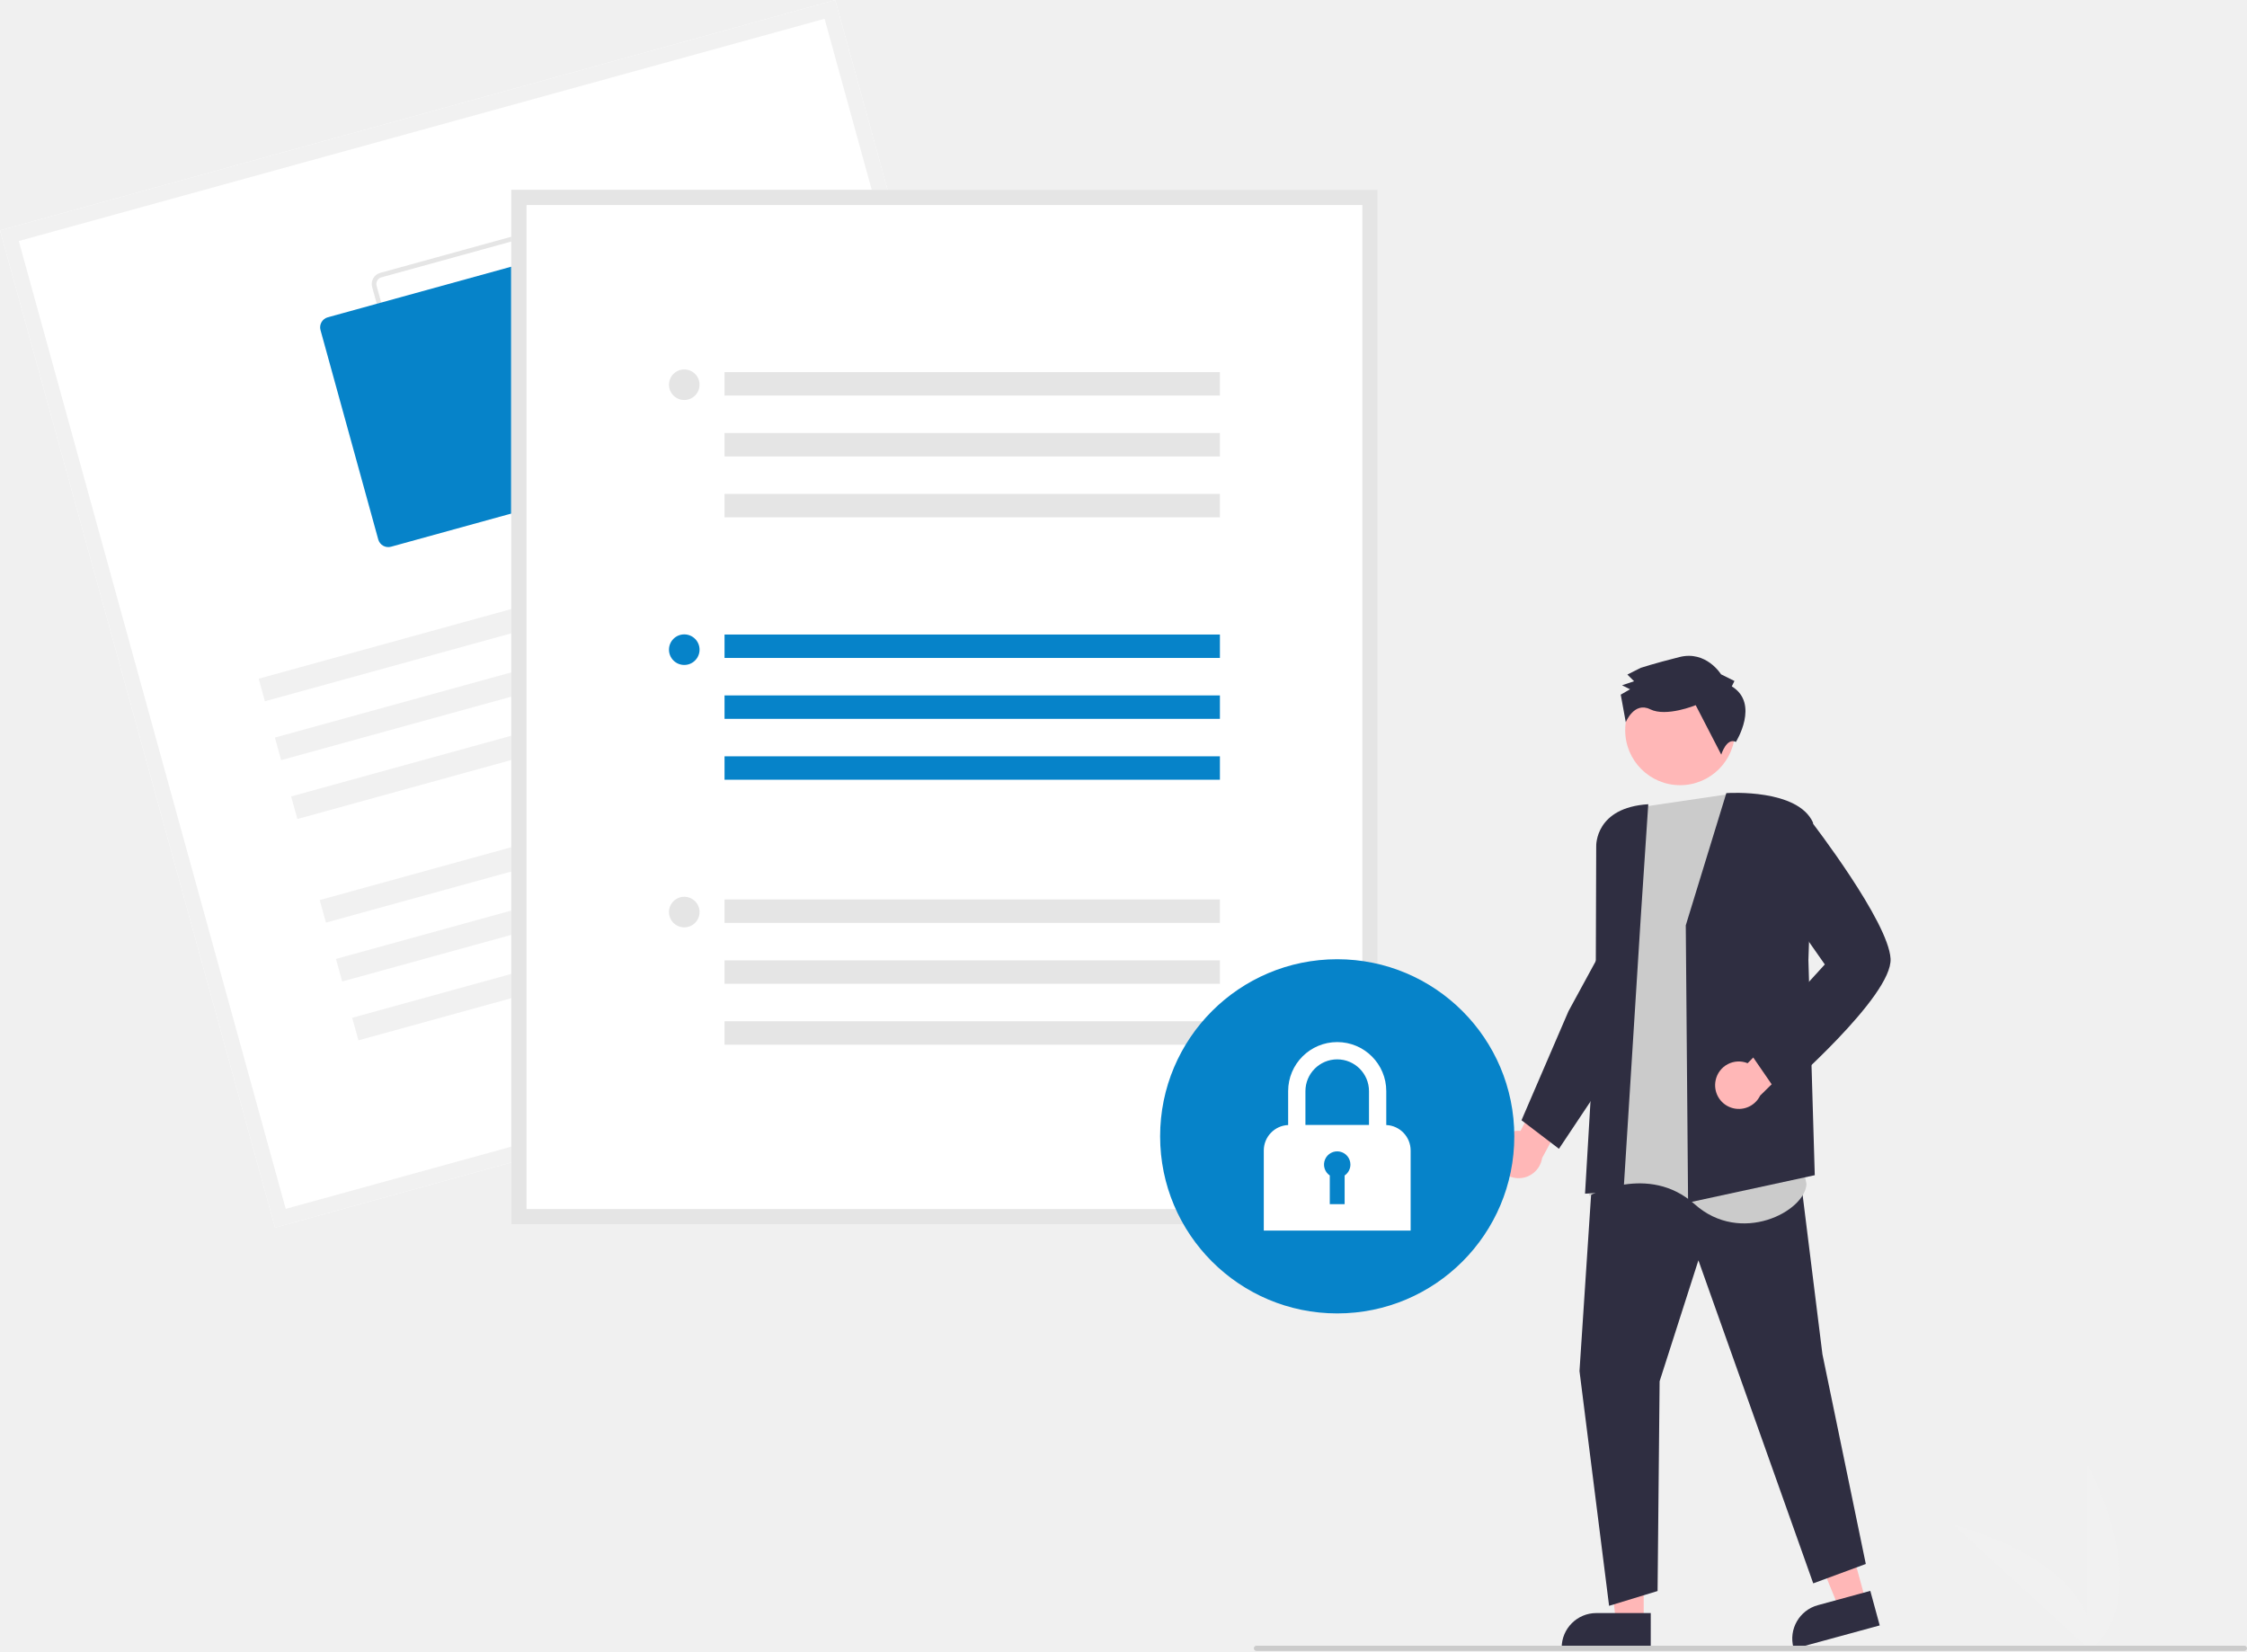
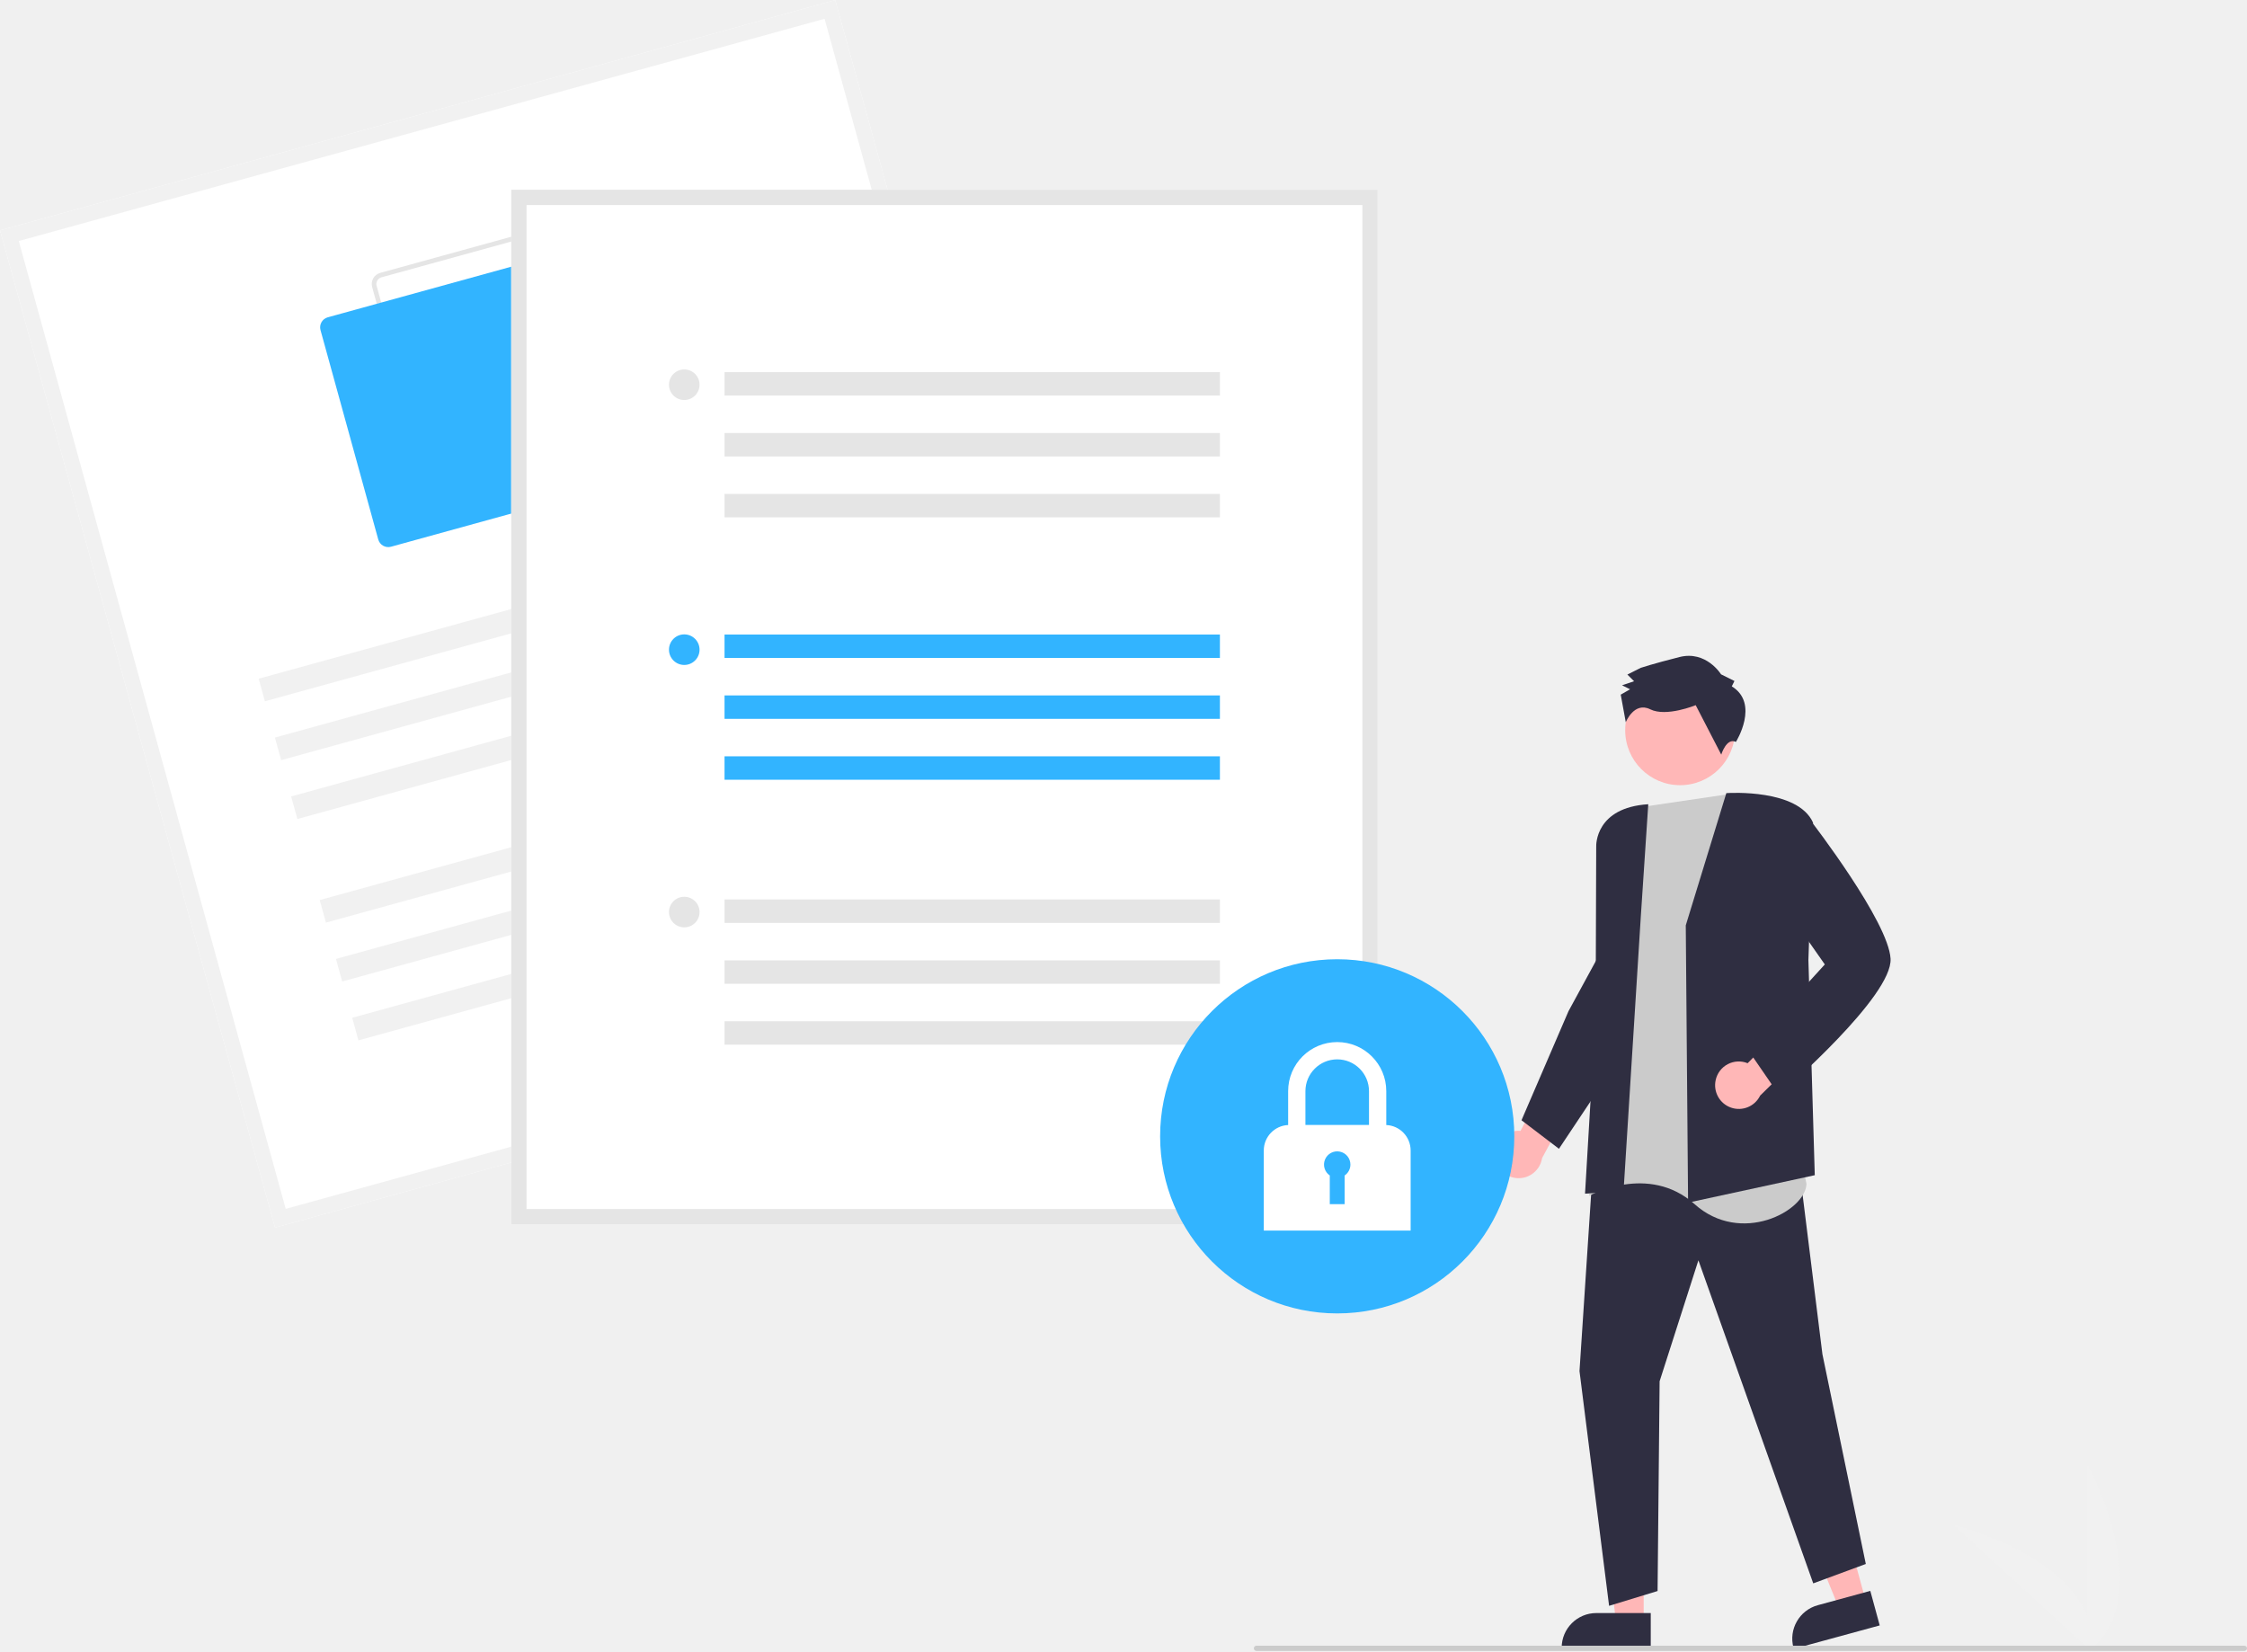
<svg xmlns="http://www.w3.org/2000/svg" data-name="Layer 1" width="866.524" height="637.056" viewBox="0 0 866.524 637.056">
  <path d="M971.738,768.528v-72.34S999.93,747.474,971.738,768.528Z" transform="translate(-166.7382 -131.4719)" fill="#f1f1f1" />
  <path d="M973.48,768.515,920.19,719.594S977.035,733.51,973.48,768.515Z" transform="translate(-166.7382 -131.4719)" fill="#f1f1f1" />
  <path d="M743.266,577.442a9.095,9.095,0,0,1,9.851-9.872l9.607-18.431,12.624,3.106-13.932,25.838a9.145,9.145,0,0,1-18.15-.641Z" transform="translate(-166.7382 -131.4719)" fill="#ffb7b7" />
  <polygon points="633.871 625.527 623.218 625.526 618.15 584.437 633.873 584.438 633.871 625.527" fill="#ffb7b7" />
  <path d="M803.326,767.325l-34.349-.001v-.434a13.37,13.37,0,0,1,13.37-13.369h.001l20.979.001Z" transform="translate(-166.7382 -131.4719)" fill="#2f2e41" />
  <polygon points="719.549 617.569 709.271 620.371 693.57 582.063 708.739 577.927 719.549 617.569" fill="#ffb7b7" />
  <path d="M891.625,758.288,858.486,767.325l-.114-.419a13.37,13.37,0,0,1,9.381-16.416l.001-0L887.993,744.97Z" transform="translate(-166.7382 -131.4719)" fill="#2f2e41" />
  <polygon points="614.423 448.033 609.109 528.727 620.524 619.261 639.221 613.554 640.009 532.663 654.966 486.018 699.25 610.602 719.521 603.123 702.792 522.232 693.345 446.262 614.423 448.033" fill="#2f2e41" />
  <path d="M832.823,437.806,801.337,442.449,789.994,453.667l-3.522,40.307,2.187,35.702-9.119,62.959s22.93-12.729,40.701,3.205,42.635,2.816,43.147-7.784Z" transform="translate(-166.7382 -131.4719)" fill="#cbcbcb" />
  <path d="M816.834,488.357l-0-.045,15.641-50.984.202-.013c1.113-.072,27.337-1.618,33.202,11.33l.028.062-1.782,52.983,2.454,82.979-48.501,10.505-.353.077Z" transform="translate(-166.7382 -131.4719)" fill="#2f2e41" />
  <path d="M799.501,484.833l2.869-43.221c-20.407,1.269-20.099,15.738-20.076,16.369l-.223,64.65-4.087,69.164,14.86-1.114Z" transform="translate(-166.7382 -131.4719)" fill="#2f2e41" />
  <path d="M753.485,563.477l18.117-42.047L784.248,498.208l6.602,41.889-22.922,34.384Z" transform="translate(-166.7382 -131.4719)" fill="#2f2e41" />
  <path d="M828.36,548.006a9.095,9.095,0,0,1,12.325-6.526l14.616-14.777,11.146,6.692L845.514,553.973A9.145,9.145,0,0,1,828.36,548.006Z" transform="translate(-166.7382 -131.4719)" fill="#ffb7b7" />
  <path d="M840.651,536.085,870.452,503.393,850.726,475.244l2.03-13.762L864.383,447.12l.227.293c1.239,1.604,30.362,39.439,31.198,53.763.839,14.376-41.021,50.742-42.803,52.282l-.248.214Z" transform="translate(-166.7382 -131.4719)" fill="#2f2e41" />
  <circle cx="647.916" cy="281.612" r="21.181" fill="#ffb7b7" />
  <path d="M834.576,396.15l1.027-2.067-5.167-2.567s-5.7-9.274-16.014-6.668-14.955,4.166-14.955,4.166l-5.154,2.593,2.587,2.574-4.64,1.56,3.1,1.54-3.607,2.073,1.942,10.628s3.225-8.061,9.425-4.981,17.541-1.592,17.541-1.592l9.853,19.069s2.033-6.684,5.657-4.902C836.171,417.577,845.43,402.831,834.576,396.15Z" transform="translate(-166.7382 -131.4719)" fill="#2f2e41" />
  <path d="M594.907,516.07,272.805,604.901,166.738,220.303l322.102-88.831Z" transform="translate(-166.7382 -131.4719)" fill="#fff" />
  <path d="M594.907,516.07,272.805,604.901,166.738,220.303l322.102-88.831ZM276.92,597.651l310.738-85.697-102.932-373.233-310.738,85.697Z" transform="translate(-166.7382 -131.4719)" fill="#f1f1f1" />
  <path d="M418.744,303.765l-80.741,22.267a4.46,4.46,0,0,1-5.479-3.11l-22.267-80.741a4.46,4.46,0,0,1,3.11-5.479l80.741-22.267a4.46,4.46,0,0,1,5.479,3.11l22.267,80.741A4.46,4.46,0,0,1,418.744,303.765ZM313.841,238.42a2.676,2.676,0,0,0-1.866,3.288l22.267,80.741a2.676,2.676,0,0,0,3.288,1.866l80.741-22.267a2.676,2.676,0,0,0,1.866-3.288l-22.267-80.741a2.676,2.676,0,0,0-3.288-1.866Z" transform="translate(-166.7382 -131.4719)" fill="#e5e5e5" />
-   <path d="M398.277,320.039l-80.741,22.267a4.014,4.014,0,0,1-4.931-2.799L290.337,258.766a4.014,4.014,0,0,1,2.799-4.931l80.741-22.267a4.014,4.014,0,0,1,4.931,2.799l22.267,80.741A4.014,4.014,0,0,1,398.277,320.039Z" transform="translate(-166.7382 -131.4719)" fill="#0683c9" />
+   <path d="M398.277,320.039l-80.741,22.267a4.014,4.014,0,0,1-4.931-2.799L290.337,258.766a4.014,4.014,0,0,1,2.799-4.931l80.741-22.267a4.014,4.014,0,0,1,4.931,2.799l22.267,80.741A4.014,4.014,0,0,1,398.277,320.039Z" transform="translate(-166.7382 -131.4719)" fill="#32b4ff" />
  <rect x="263.489" y="361.969" width="233.728" height="9.032" transform="translate(-250.4837 -17.16149) rotate(-15.41811)" fill="#f1f1f1" />
  <rect x="269.75" y="384.671" width="233.728" height="9.032" transform="translate(-256.294 -14.67996) rotate(-15.41811)" fill="#f1f1f1" />
  <rect x="276.011" y="407.372" width="233.728" height="9.032" transform="translate(-262.1042 -12.19843) rotate(-15.41811)" fill="#f1f1f1" />
  <rect x="287.03" y="447.328" width="233.728" height="9.032" transform="translate(-272.3302 -7.83093) rotate(-15.41811)" fill="#f1f1f1" />
  <rect x="293.291" y="470.03" width="233.728" height="9.032" transform="translate(-278.1405 -5.34939) rotate(-15.41811)" fill="#f1f1f1" />
  <rect x="299.552" y="492.732" width="233.728" height="9.032" transform="translate(-283.9507 -2.86786) rotate(-15.41811)" fill="#f1f1f1" />
  <path d="M698.014,603.616H363.887V204.661H698.014Z" transform="translate(-166.7382 -131.4719)" fill="#fff" />
  <path d="M698.014,603.616H363.887V204.661H698.014Zm-328.233-5.895H692.12V210.555H369.782Z" transform="translate(-166.7382 -131.4719)" fill="#e5e5e5" />
-   <rect x="279.408" y="244.695" width="191.034" height="9.032" fill="#0683c9" />
-   <rect x="279.408" y="268.178" width="191.034" height="9.032" fill="#0683c9" />
-   <rect x="279.408" y="291.661" width="191.034" height="9.032" fill="#0683c9" />
-   <circle cx="263.877" cy="250.534" r="5.895" fill="#0683c9" />
+   <rect x="279.408" y="244.695" width="191.034" height="9.032" fill="#32b4ff" />
+   <rect x="279.408" y="268.178" width="191.034" height="9.032" fill="#32b4ff" />
+   <rect x="279.408" y="291.661" width="191.034" height="9.032" fill="#32b4ff" />
+   <circle cx="263.877" cy="250.534" r="5.895" fill="#32b4ff" />
  <rect x="279.408" y="143.505" width="191.034" height="9.032" fill="#e5e5e5" />
  <rect x="279.408" y="166.989" width="191.034" height="9.032" fill="#e5e5e5" />
  <rect x="279.408" y="190.472" width="191.034" height="9.032" fill="#e5e5e5" />
  <circle cx="263.877" cy="148.362" r="5.895" fill="#e5e5e5" />
  <rect x="279.408" y="346.867" width="191.034" height="9.032" fill="#e5e5e5" />
  <rect x="279.408" y="370.35" width="191.034" height="9.032" fill="#e5e5e5" />
  <rect x="279.408" y="393.833" width="191.034" height="9.032" fill="#e5e5e5" />
  <circle cx="263.877" cy="351.723" r="5.895" fill="#e5e5e5" />
-   <circle cx="515.677" cy="438.205" r="68.293" fill="#0683c9" />
+   <circle cx="515.677" cy="438.205" r="68.293" fill="#32b4ff" />
  <path d="M701.336,565.32V552.253a18.921,18.921,0,1,0-37.842,0v13.067a9.838,9.838,0,0,0-9.396,9.823v30.879h56.634V575.144A9.838,9.838,0,0,0,701.336,565.32ZM682.415,539.994a12.273,12.273,0,0,1,12.258,12.259v13.044H670.157V552.253A12.273,12.273,0,0,1,682.415,539.994Z" transform="translate(-166.7382 -131.4719)" fill="#fff" />
-   <path d="M687.506,580.569a5.091,5.091,0,1,0-7.954,4.207v11.065H685.278v-11.065A5.084,5.084,0,0,0,687.506,580.569Z" transform="translate(-166.7382 -131.4719)" fill="#0683c9" />
+   <path d="M687.506,580.569a5.091,5.091,0,1,0-7.954,4.207v11.065H685.278v-11.065A5.084,5.084,0,0,0,687.506,580.569Z" transform="translate(-166.7382 -131.4719)" fill="#32b4ff" />
  <path d="M1032.262,768.122h-381a1,1,0,0,1,0-2h381a1,1,0,0,1,0,2Z" transform="translate(-166.7382 -131.4719)" fill="#cbcbcb" />
</svg>
